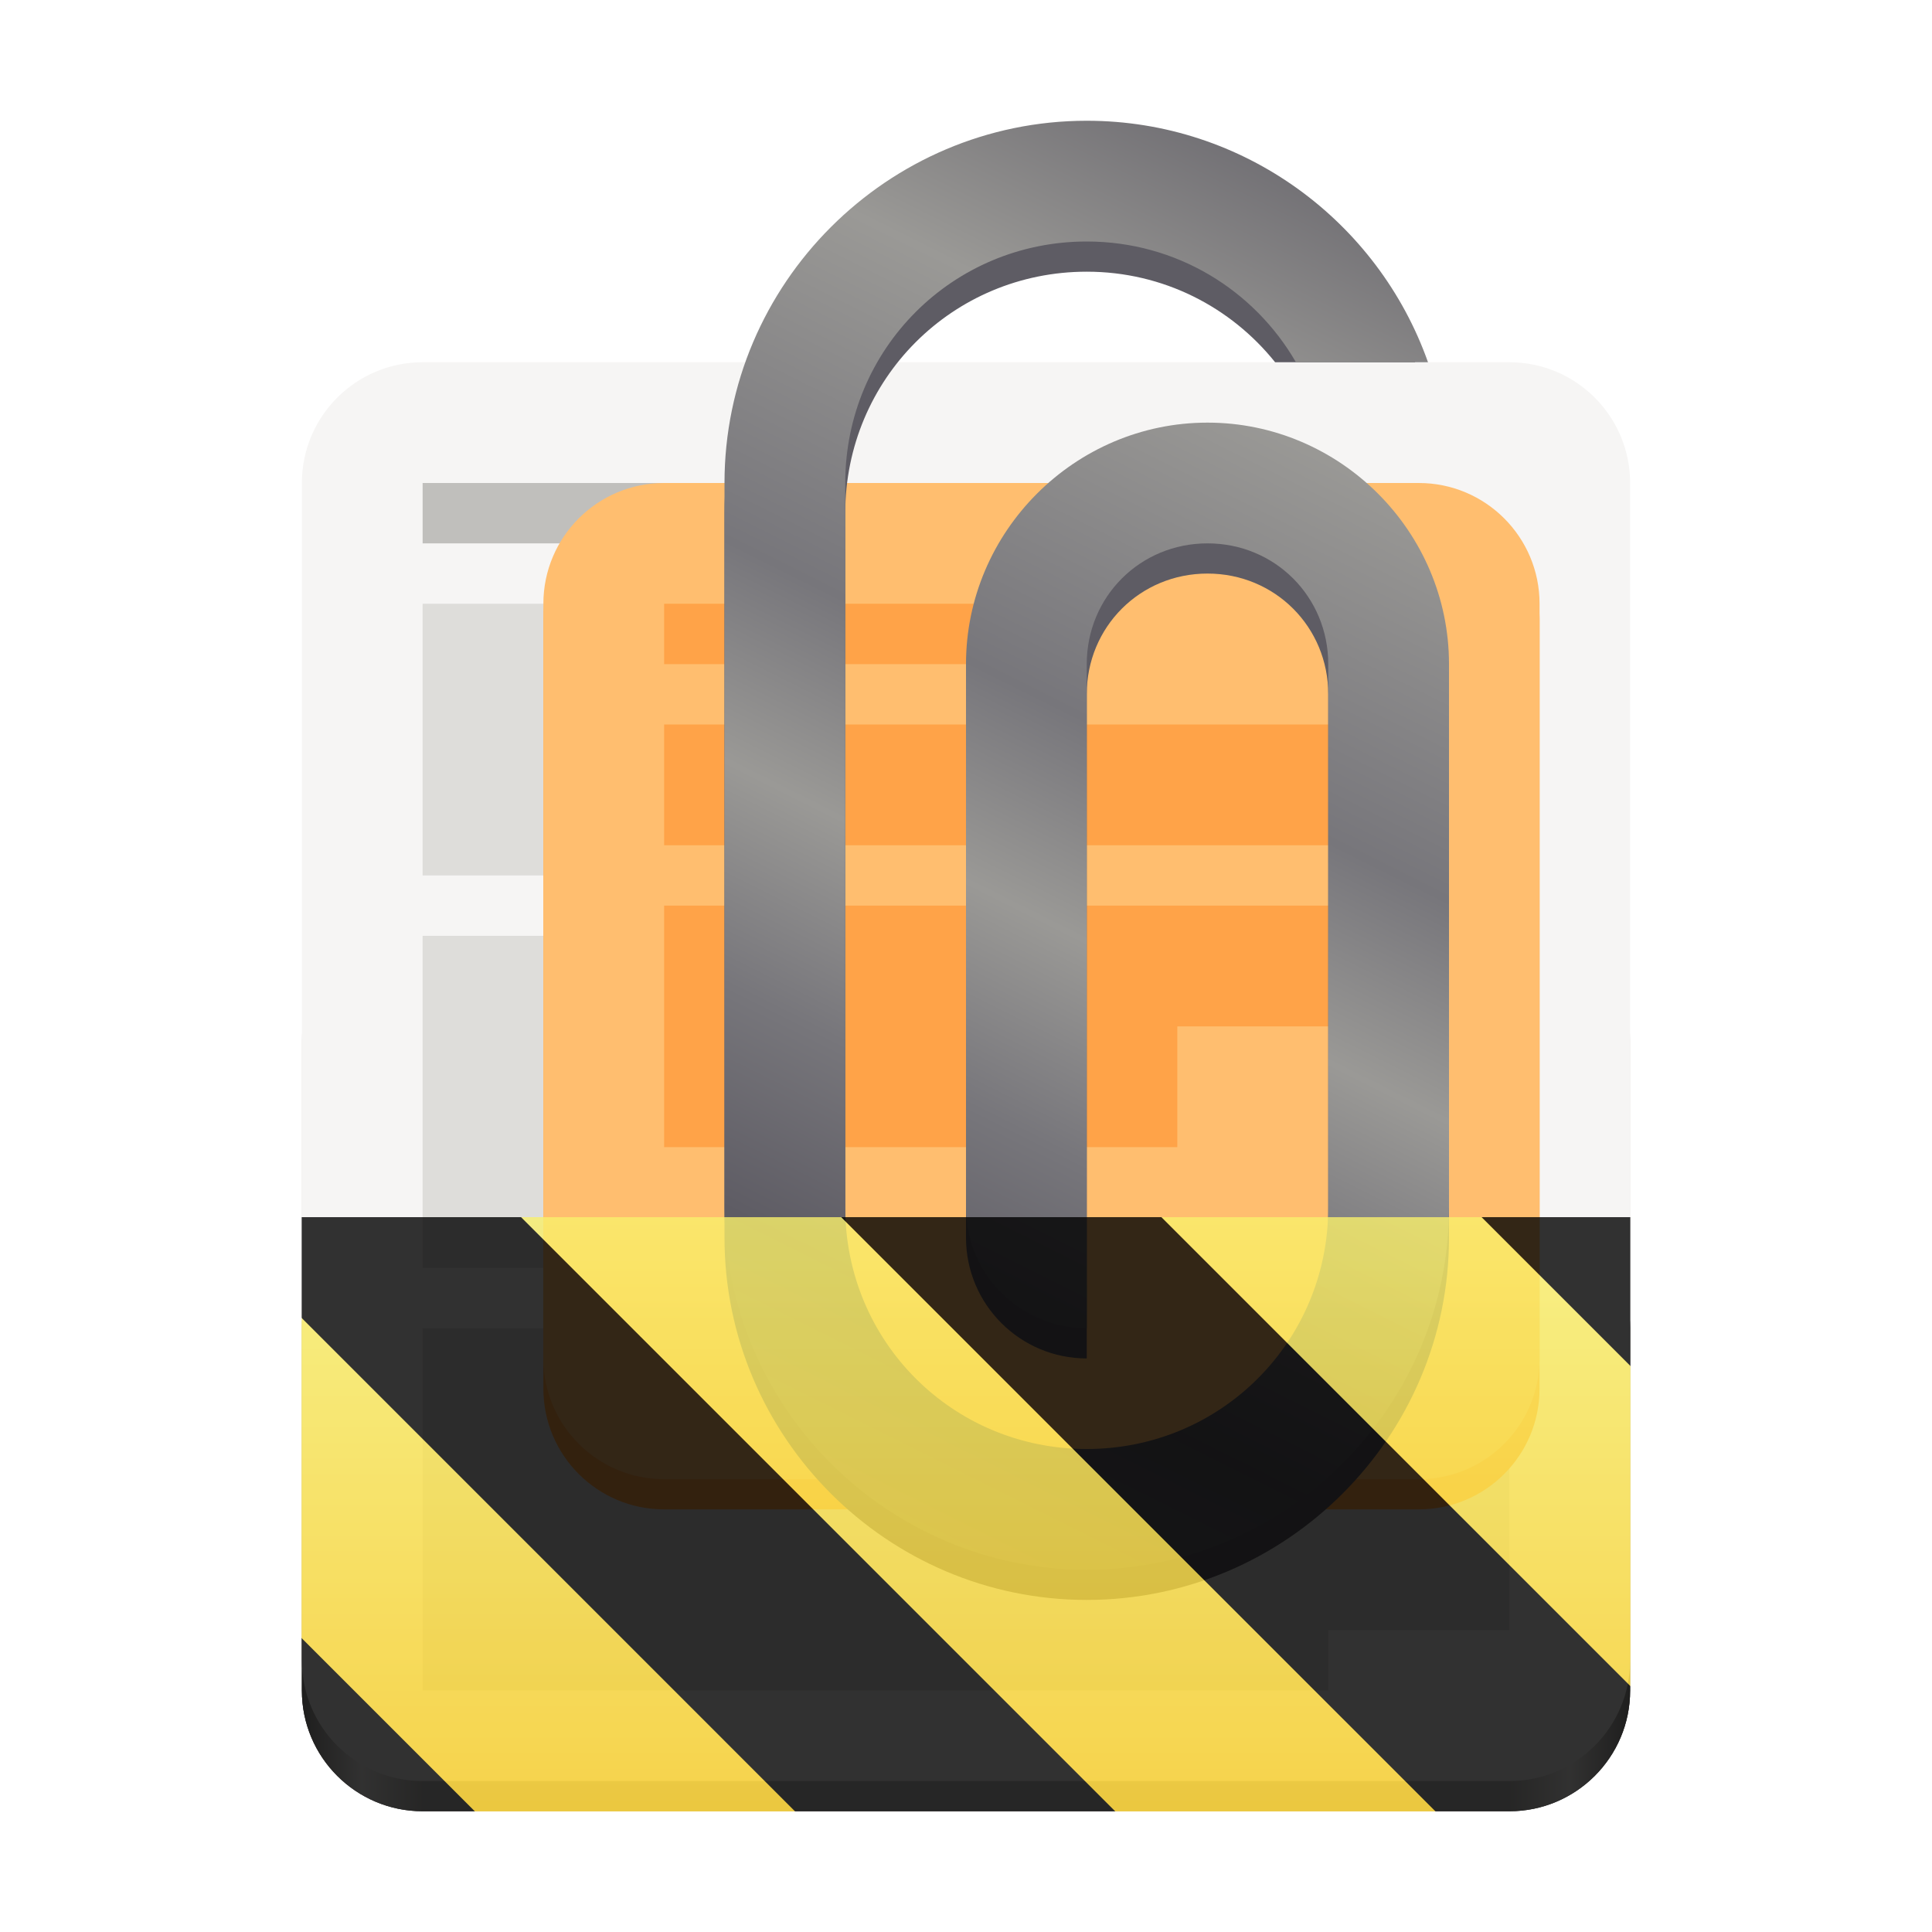
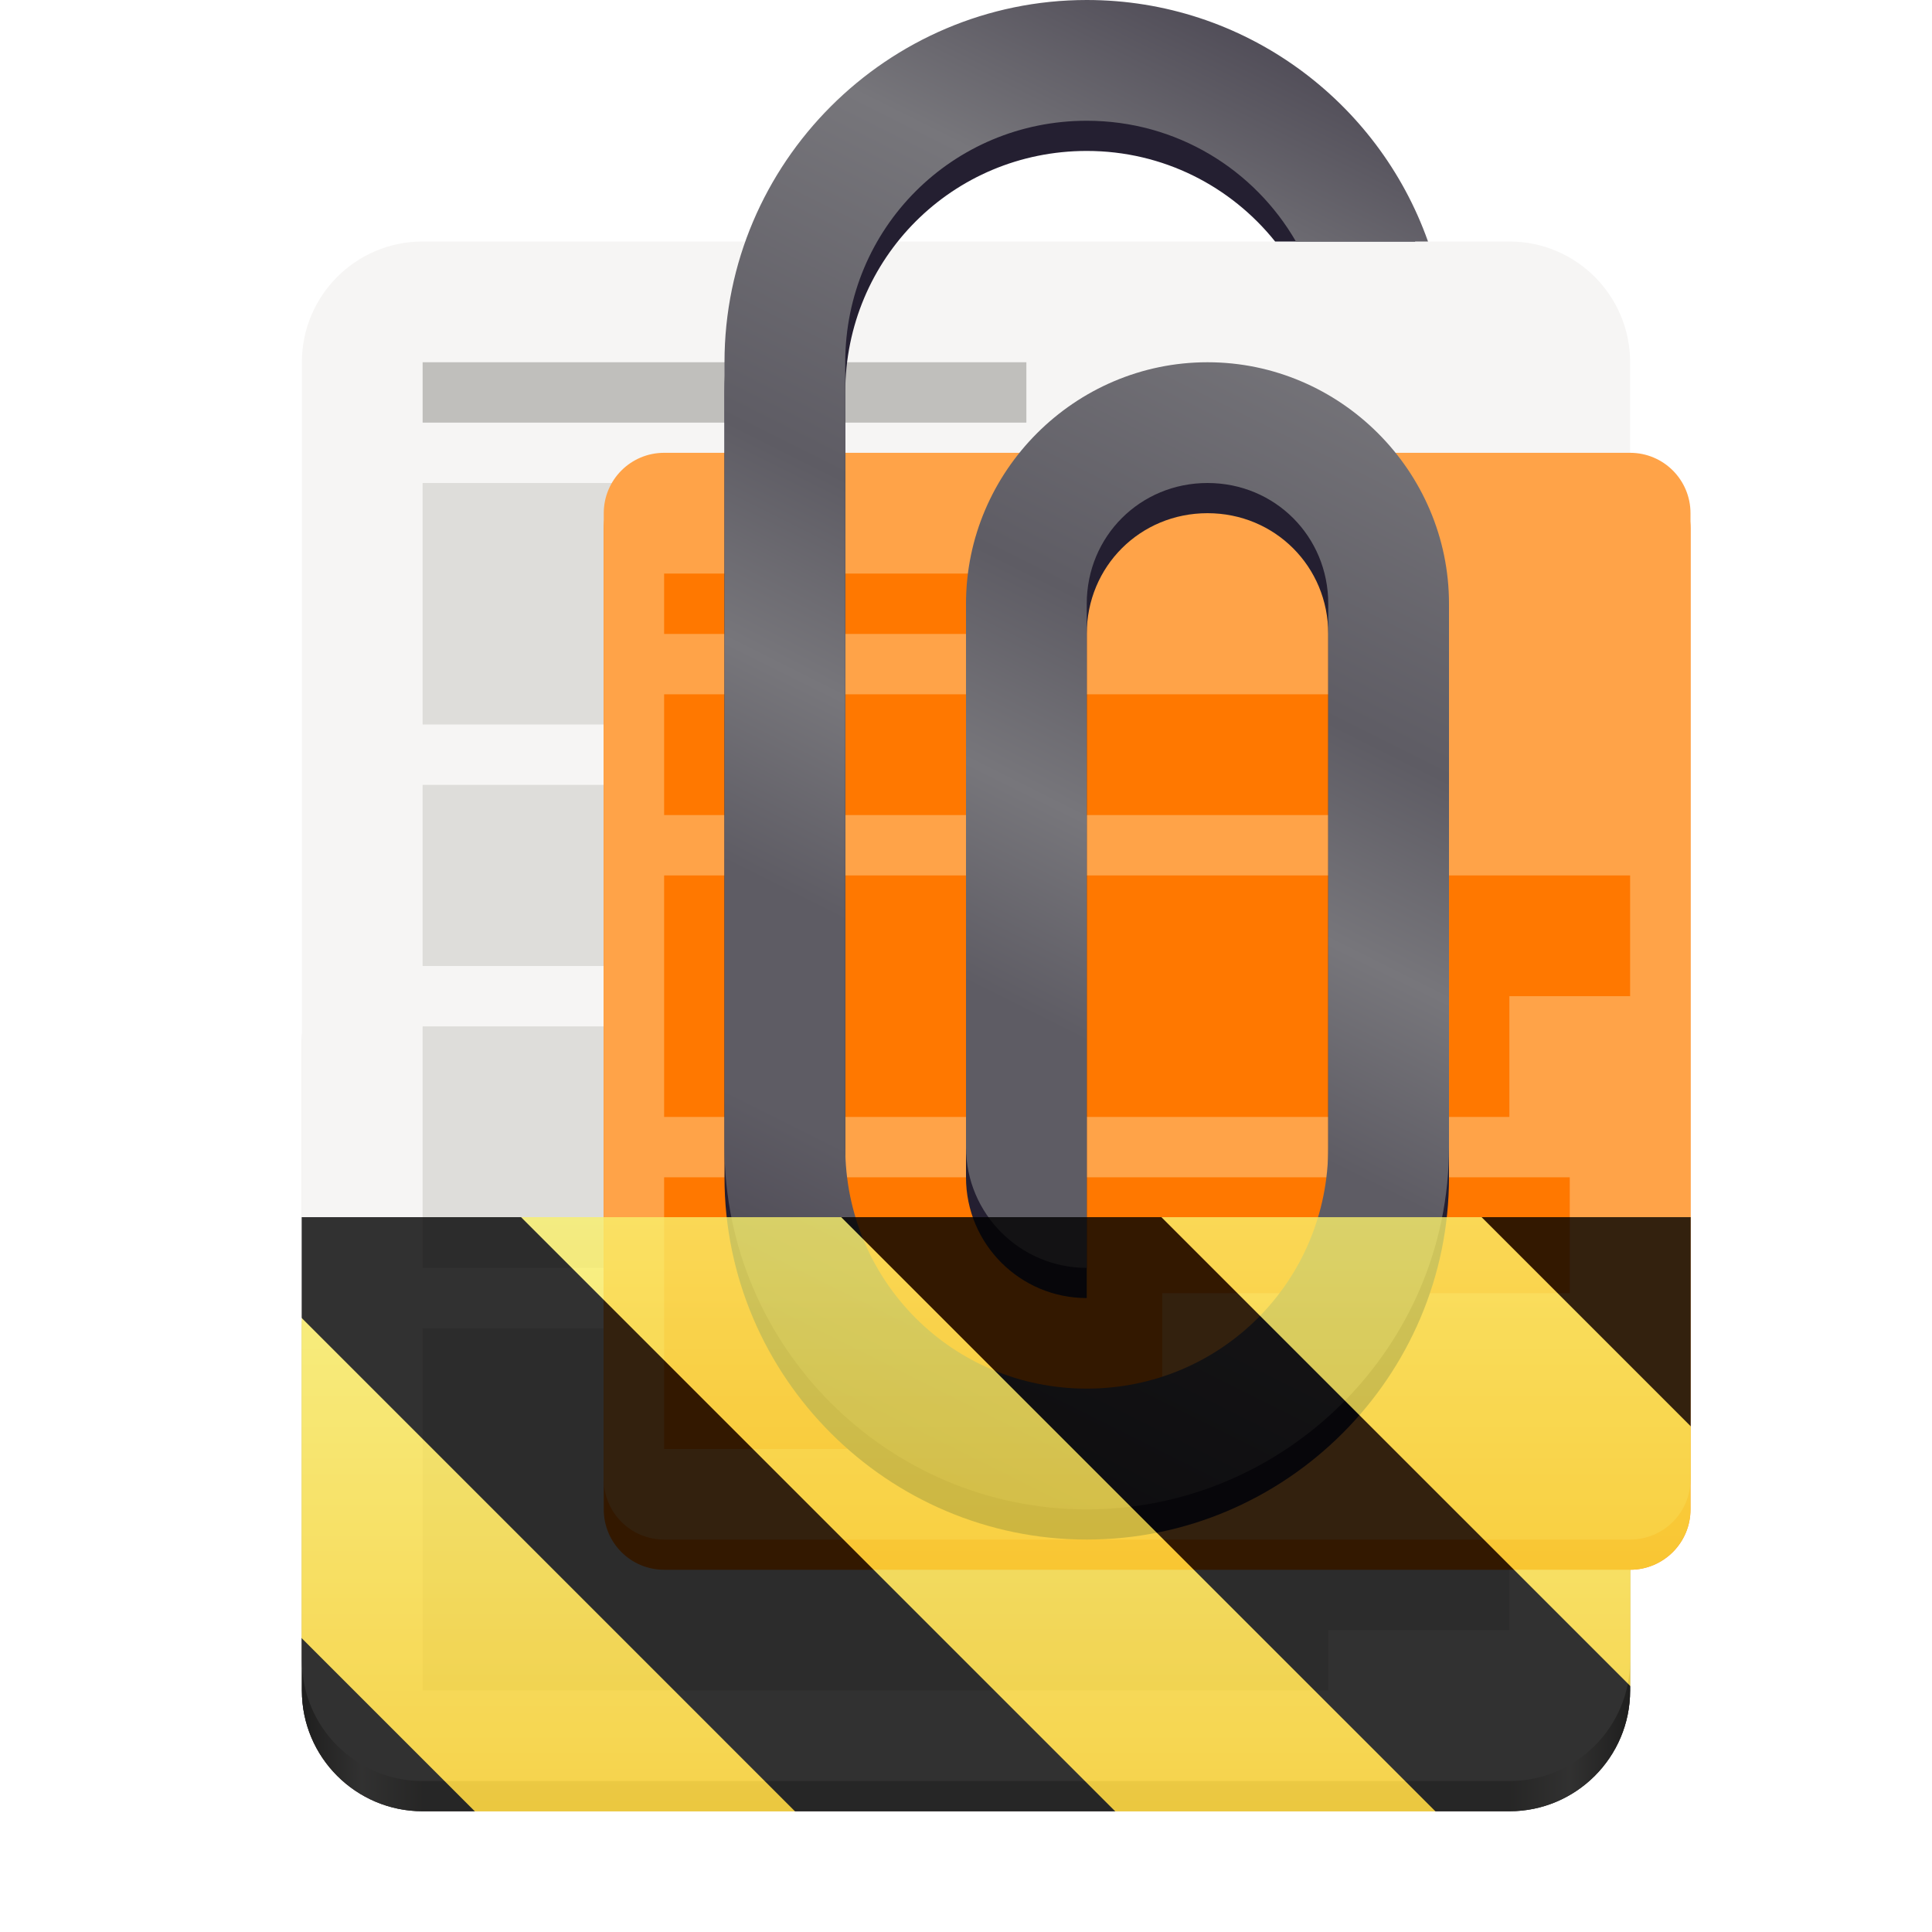
<svg xmlns="http://www.w3.org/2000/svg" height="128px" viewBox="0 0 128 128" width="128px">
  <linearGradient id="a" gradientTransform="matrix(-1 0 0 -1 136 -172)" gradientUnits="userSpaceOnUse" x1="28" x2="116" y1="-274" y2="-274">
    <stop offset="0" stop-color="#9a9996" />
    <stop offset="0.045" stop-color="#f6f5f4" />
    <stop offset="0.091" stop-color="#c0bfbc" />
    <stop offset="0.909" stop-color="#c0bfbc" />
    <stop offset="0.955" stop-color="#f6f5f4" />
    <stop offset="1" stop-color="#9a9996" />
  </linearGradient>
-   <linearGradient id="b" gradientUnits="userSpaceOnUse" x1="96" x2="48" y1="8" y2="104">
-     <stop offset="0" stop-color="#5e5c64" />
-     <stop offset="0.215" stop-color="#9a9996" />
-     <stop offset="0.431" stop-color="#77767b" />
-     <stop offset="0.553" stop-color="#9a9996" />
-     <stop offset="0.676" stop-color="#77767b" />
+   <linearGradient id="b" gradientUnits="userSpaceOnUse" x1="96" x2="48" y1="0" y2="96">
+     <stop offset="0" stop-color="#3d3846" />
+     <stop offset="0.215" stop-color="#77767b" />
+     <stop offset="0.431" stop-color="#5e5c64" />
+     <stop offset="0.553" stop-color="#77767b" />
+     <stop offset="0.676" stop-color="#5e5c64" />
    <stop offset="0.8" stop-color="#5e5c64" />
-     <stop offset="1" stop-color="#77767b" />
+     <stop offset="1" stop-color="#3d3846" />
  </linearGradient>
  <clipPath id="c">
    <rect height="128" width="128" />
  </clipPath>
  <clipPath id="d">
    <rect height="128" width="128" />
  </clipPath>
  <filter id="e" height="100%" width="100%" x="0%" y="0%">
    <feColorMatrix in="SourceGraphic" type="matrix" values="0 0 0 0 1 0 0 0 0 1 0 0 0 0 1 0 0 0 1 0" />
  </filter>
  <mask id="f">
    <g clip-path="url(#d)" filter="url(#e)">
      <g clip-path="url(#c)">
        <path d="m 28 61 h 72 c 4.418 0 8 3.582 8 8 v 43 c 0 4.418 -3.582 8 -8 8 h -72 c -4.418 0 -8 -3.582 -8 -8 v -43 c 0 -4.418 3.582 -8 8 -8 z m 0 0" fill="#deddda" />
        <path d="m 100 120 h -72 c -4.418 0 -8 -3.582 -8 -8 v -24 c 0 -4.418 3.582 -8 8 -8 h 72 c 4.418 0 8 3.582 8 8 v 24 c 0 4.418 -3.582 8 -8 8 z m 0 0" fill="url(#a)" />
-         <path d="m 28 24 h 72 c 4.418 0 8 3.582 8 8 v 78 c 0 4.418 -3.582 8 -8 8 h -72 c -4.418 0 -8 -3.582 -8 -8 v -78 c 0 -4.418 3.582 -8 8 -8 z m 0 0" fill="#f6f5f4" />
+         <path d="m 28 16 h 72 c 4.418 0 8 3.582 8 8 v 86 c 0 4.418 -3.582 8 -8 8 h -72 c -4.418 0 -8 -3.582 -8 -8 v -86 c 0 -4.418 3.582 -8 8 -8 z m 0 0" fill="#f6f5f4" />
        <path d="m 28 88 v 24 h 60 v -4 h 12 v -20 z m 0 0" fill="#deddda" />
-         <path d="m 28 32 v 4 h 40 v -4 z m 0 0" fill="#c0bfbc" fill-rule="evenodd" />
-         <path d="m 28 62 h 72 v 18 h -52 v 4 h -20 z m 36 -16 v 12 h -36 v -18 h 72 v 6 z m 0 0" fill="#deddda" />
-         <path d="m 44 33 h 50 c 4.418 0 8 3.582 8 8 v 51 c 0 4.418 -3.582 8 -8 8 h -50 c -4.418 0 -8 -3.582 -8 -8 v -51 c 0 -4.418 3.582 -8 8 -8 z m 0 0" fill="#ffa348" />
-         <path d="m 44 32 h 50 c 4.418 0 8 3.582 8 8 v 50 c 0 4.418 -3.582 8 -8 8 h -50 c -4.418 0 -8 -3.582 -8 -8 v -50 c 0 -4.418 3.582 -8 8 -8 z m 0 0" fill="#ffbe6f" />
-         <path d="m 44 60 v 16 h 34 v -8 h 11 v -8 z m 0 0" fill="#ffa348" />
-         <path d="m 44 48 v 8 h 45 v -8 z m 0 0" fill="#ffa348" />
-         <path d="m 44 40 v 4 h 22 v -4 z m 0 0" fill="#ffa348" />
-         <path d="m 72 10 c -13.207 0 -24 10.793 -24 24 v 48 c 0 13.207 10.793 24 24 24 s 24 -10.793 24 -24 v -36 c 0 -8.789 -7.211 -16 -16 -16 s -16 7.211 -16 16 v 36 c 0 4.418 3.582 8 8 8 v -44 c 0 -4.465 3.535 -8 8 -8 s 8 3.535 8 8 v 36 c 0 8.883 -7.117 16 -16 16 s -16 -7.117 -16 -16 v -48 c 0 -8.883 7.117 -16 16 -16 c 5.074 0 9.559 2.352 12.48 6 h 9.281 c -3.801 -8.258 -12.121 -14 -21.762 -14 z m 0 0" fill="#5e5c64" />
-         <path d="m 72 8 c -13.207 0 -24 10.793 -24 24 v 48 c 0 13.207 10.793 24 24 24 s 24 -10.793 24 -24 v -36 c 0 -8.789 -7.211 -16 -16 -16 s -16 7.211 -16 16 v 36 c 0 4.418 3.582 8 8 8 v -44 c 0 -4.465 3.535 -8 8 -8 s 8 3.535 8 8 v 36 c 0 8.883 -7.117 16 -16 16 s -16 -7.117 -16 -16 v -48 c 0 -8.883 7.117 -16 16 -16 c 5.953 0 11.102 3.227 13.859 8 h 8.75 c -3.301 -9.328 -12.199 -16 -22.609 -16 z m 0 0" fill="url(#b)" />
+         <path d="m 28 24 v 4 h 40 v -4 z m 0 0" fill="#c0bfbc" fill-rule="evenodd" />
+         <path d="m 28 68 h 72 v 12 h -52 v 4 h -20 z m 0 0" fill="#deddda" />
+         <path d="m 28 32 h 72 v 16 h -72 z m 0 0" fill="#deddda" />
+         <path d="m 28 52 h 72 v 12 h -72 z m 0 0" fill="#deddda" />
+         <path d="m 44 31 h 64 c 2.211 0 4 1.789 4 4 v 65 c 0 2.211 -1.789 4 -4 4 h -64 c -2.211 0 -4 -1.789 -4 -4 v -65 c 0 -2.211 1.789 -4 4 -4 z m 0 0" fill="#ff7800" />
+         <path d="m 44 30 h 64 c 2.211 0 4 1.789 4 4 v 64 c 0 2.211 -1.789 4 -4 4 h -64 c -2.211 0 -4 -1.789 -4 -4 v -64 c 0 -2.211 1.789 -4 4 -4 z m 0 0" fill="#ffa348" />
+         <path d="m 44 58 v 16 h 56 v -8 h 8 v -8 z m 0 0" fill="#ff7800" />
+         <path d="m 44 46 v 8 h 45 v -8 z m 0 0" fill="#ff7800" />
+         <path d="m 44 38 v 4 h 22 v -4 z m 0 0" fill="#ff7800" />
+         <path d="m 44 78 v 18 h 33 v -10.324 h 27 v -7.676 z m 0 0" fill="#ff7800" />
+         <path d="m 72 2 c -13.207 0 -24 10.793 -24 24 v 52 c 0 13.207 10.793 24 24 24 s 24 -10.793 24 -24 v -36 c 0 -8.789 -7.211 -16 -16 -16 s -16 7.211 -16 16 v 36 c 0 4.418 3.582 8 8 8 v -44 c 0 -4.465 3.535 -8 8 -8 s 8 3.535 8 8 v 36 c 0 8.883 -7.117 16 -16 16 s -16 -7.117 -16 -16 v -52 c 0 -8.883 7.117 -16 16 -16 c 5.074 0 9.559 2.352 12.48 6 h 9.281 c -3.801 -8.258 -12.121 -14 -21.762 -14 z m 0 0" fill="#241f31" />
+         <path d="m 72 0 c -13.207 0 -24 10.793 -24 24 v 52 c 0 13.207 10.793 24 24 24 s 24 -10.793 24 -24 v -36 c 0 -8.789 -7.211 -16 -16 -16 s -16 7.211 -16 16 v 36 c 0 4.418 3.582 8 8 8 v -44 c 0 -4.465 3.535 -8 8 -8 s 8 3.535 8 8 v 36 c 0 8.883 -7.117 16 -16 16 s -16 -7.117 -16 -16 v -52 c 0 -8.883 7.117 -16 16 -16 c 5.953 0 11.102 3.227 13.859 8 h 8.75 c -3.301 -9.328 -12.199 -16 -22.609 -16 z m 0 0" fill="url(#b)" />
      </g>
    </g>
  </mask>
  <mask id="g">
    <g filter="url(#e)">
      <rect fill-opacity="0.8" height="128" width="128" />
    </g>
  </mask>
  <linearGradient id="h" gradientTransform="matrix(0 0.37 -0.98462 0 295.385 -30.36)" gradientUnits="userSpaceOnUse" x1="300" x2="428" y1="235" y2="235">
    <stop offset="0" stop-color="#f9f06b" />
    <stop offset="1" stop-color="#f5c211" />
  </linearGradient>
  <clipPath id="i">
    <rect height="128" width="128" />
  </clipPath>
  <clipPath id="j">
    <rect height="128" width="128" />
  </clipPath>
  <path d="m 28 61 h 72 c 4.418 0 8 3.582 8 8 v 43 c 0 4.418 -3.582 8 -8 8 h -72 c -4.418 0 -8 -3.582 -8 -8 v -43 c 0 -4.418 3.582 -8 8 -8 z m 0 0" fill="#deddda" />
  <path d="m 100 120 h -72 c -4.418 0 -8 -3.582 -8 -8 v -24 c 0 -4.418 3.582 -8 8 -8 h 72 c 4.418 0 8 3.582 8 8 v 24 c 0 4.418 -3.582 8 -8 8 z m 0 0" fill="url(#a)" />
-   <path d="m 28 24 h 72 c 4.418 0 8 3.582 8 8 v 78 c 0 4.418 -3.582 8 -8 8 h -72 c -4.418 0 -8 -3.582 -8 -8 v -78 c 0 -4.418 3.582 -8 8 -8 z m 0 0" fill="#f6f5f4" />
+   <path d="m 28 16 h 72 c 4.418 0 8 3.582 8 8 v 86 c 0 4.418 -3.582 8 -8 8 h -72 c -4.418 0 -8 -3.582 -8 -8 v -86 c 0 -4.418 3.582 -8 8 -8 z m 0 0" fill="#f6f5f4" />
  <path d="m 28 88 v 24 h 60 v -4 h 12 v -20 z m 0 0" fill="#deddda" />
-   <path d="m 28 32 v 4 h 40 v -4 z m 0 0" fill="#c0bfbc" fill-rule="evenodd" />
-   <path d="m 28 62 h 72 v 18 h -52 v 4 h -20 z m 36 -16 v 12 h -36 v -18 h 72 v 6 z m 0 0" fill="#deddda" />
-   <path d="m 44 33 h 50 c 4.418 0 8 3.582 8 8 v 51 c 0 4.418 -3.582 8 -8 8 h -50 c -4.418 0 -8 -3.582 -8 -8 v -51 c 0 -4.418 3.582 -8 8 -8 z m 0 0" fill="#ffa348" />
-   <path d="m 44 32 h 50 c 4.418 0 8 3.582 8 8 v 50 c 0 4.418 -3.582 8 -8 8 h -50 c -4.418 0 -8 -3.582 -8 -8 v -50 c 0 -4.418 3.582 -8 8 -8 z m 0 0" fill="#ffbe6f" />
-   <g fill="#ffa348">
-     <path d="m 44 60 v 16 h 34 v -8 h 11 v -8 z m 0 0" />
-     <path d="m 44 48 v 8 h 45 v -8 z m 0 0" />
-     <path d="m 44 40 v 4 h 22 v -4 z m 0 0" />
+   <path d="m 28 24 v 4 h 40 v -4 z m 0 0" fill="#c0bfbc" fill-rule="evenodd" />
+   <path d="m 28 68 h 72 v 12 h -52 v 4 h -20 z m 0 0" fill="#deddda" />
+   <path d="m 28 32 h 72 v 16 h -72 z m 0 0" fill="#deddda" />
+   <path d="m 28 52 h 72 v 12 h -72 z m 0 0" fill="#deddda" />
+   <path d="m 44 31 h 64 c 2.211 0 4 1.789 4 4 v 65 c 0 2.211 -1.789 4 -4 4 h -64 c -2.211 0 -4 -1.789 -4 -4 v -65 c 0 -2.211 1.789 -4 4 -4 z m 0 0" fill="#ff7800" />
+   <path d="m 44 30 h 64 c 2.211 0 4 1.789 4 4 v 64 c 0 2.211 -1.789 4 -4 4 h -64 c -2.211 0 -4 -1.789 -4 -4 v -64 c 0 -2.211 1.789 -4 4 -4 z m 0 0" fill="#ffa348" />
+   <g fill="#ff7800">
+     <path d="m 44 58 v 16 h 56 v -8 h 8 v -8 z m 0 0" />
+     <path d="m 44 46 v 8 h 45 v -8 z m 0 0" />
+     <path d="m 44 38 v 4 h 22 v -4 z m 0 0" />
+     <path d="m 44 78 v 18 h 33 v -10.324 h 27 v -7.676 z m 0 0" />
  </g>
-   <path d="m 72 10 c -13.207 0 -24 10.793 -24 24 v 48 c 0 13.207 10.793 24 24 24 s 24 -10.793 24 -24 v -36 c 0 -8.789 -7.211 -16 -16 -16 s -16 7.211 -16 16 v 36 c 0 4.418 3.582 8 8 8 v -44 c 0 -4.465 3.535 -8 8 -8 s 8 3.535 8 8 v 36 c 0 8.883 -7.117 16 -16 16 s -16 -7.117 -16 -16 v -48 c 0 -8.883 7.117 -16 16 -16 c 5.074 0 9.559 2.352 12.48 6 h 9.281 c -3.801 -8.258 -12.121 -14 -21.762 -14 z m 0 0" fill="#5e5c64" />
-   <path d="m 72 8 c -13.207 0 -24 10.793 -24 24 v 48 c 0 13.207 10.793 24 24 24 s 24 -10.793 24 -24 v -36 c 0 -8.789 -7.211 -16 -16 -16 s -16 7.211 -16 16 v 36 c 0 4.418 3.582 8 8 8 v -44 c 0 -4.465 3.535 -8 8 -8 s 8 3.535 8 8 v 36 c 0 8.883 -7.117 16 -16 16 s -16 -7.117 -16 -16 v -48 c 0 -8.883 7.117 -16 16 -16 c 5.953 0 11.102 3.227 13.859 8 h 8.75 c -3.301 -9.328 -12.199 -16 -22.609 -16 z m 0 0" fill="url(#b)" />
+   <path d="m 72 2 c -13.207 0 -24 10.793 -24 24 v 52 c 0 13.207 10.793 24 24 24 s 24 -10.793 24 -24 v -36 c 0 -8.789 -7.211 -16 -16 -16 s -16 7.211 -16 16 v 36 c 0 4.418 3.582 8 8 8 v -44 c 0 -4.465 3.535 -8 8 -8 s 8 3.535 8 8 v 36 c 0 8.883 -7.117 16 -16 16 s -16 -7.117 -16 -16 v -52 c 0 -8.883 7.117 -16 16 -16 c 5.074 0 9.559 2.352 12.48 6 h 9.281 c -3.801 -8.258 -12.121 -14 -21.762 -14 z m 0 0" fill="#241f31" />
+   <path d="m 72 0 c -13.207 0 -24 10.793 -24 24 v 52 c 0 13.207 10.793 24 24 24 s 24 -10.793 24 -24 v -36 c 0 -8.789 -7.211 -16 -16 -16 s -16 7.211 -16 16 v 36 c 0 4.418 3.582 8 8 8 v -44 c 0 -4.465 3.535 -8 8 -8 s 8 3.535 8 8 v 36 c 0 8.883 -7.117 16 -16 16 s -16 -7.117 -16 -16 v -52 c 0 -8.883 7.117 -16 16 -16 c 5.953 0 11.102 3.227 13.859 8 h 8.75 c -3.301 -9.328 -12.199 -16 -22.609 -16 z m 0 0" fill="url(#b)" />
  <g clip-path="url(#j)" mask="url(#f)">
    <g clip-path="url(#i)" mask="url(#g)">
      <path d="m 128 80.641 v 47.359 h -128 v -47.359 z m 0 0" fill="url(#h)" />
      <path d="m 13.309 80.641 l 47.355 47.359 h 21.215 l -47.359 -47.359 z m 42.422 0 l 47.363 47.359 h 21.215 l -47.363 -47.359 z m 42.43 0 l 29.84 29.84 v -21.211 l -8.629 -8.629 z m -98.16 7.906 v 21.215 l 18.238 18.238 h 21.215 z m 0 0" />
    </g>
  </g>
</svg>
